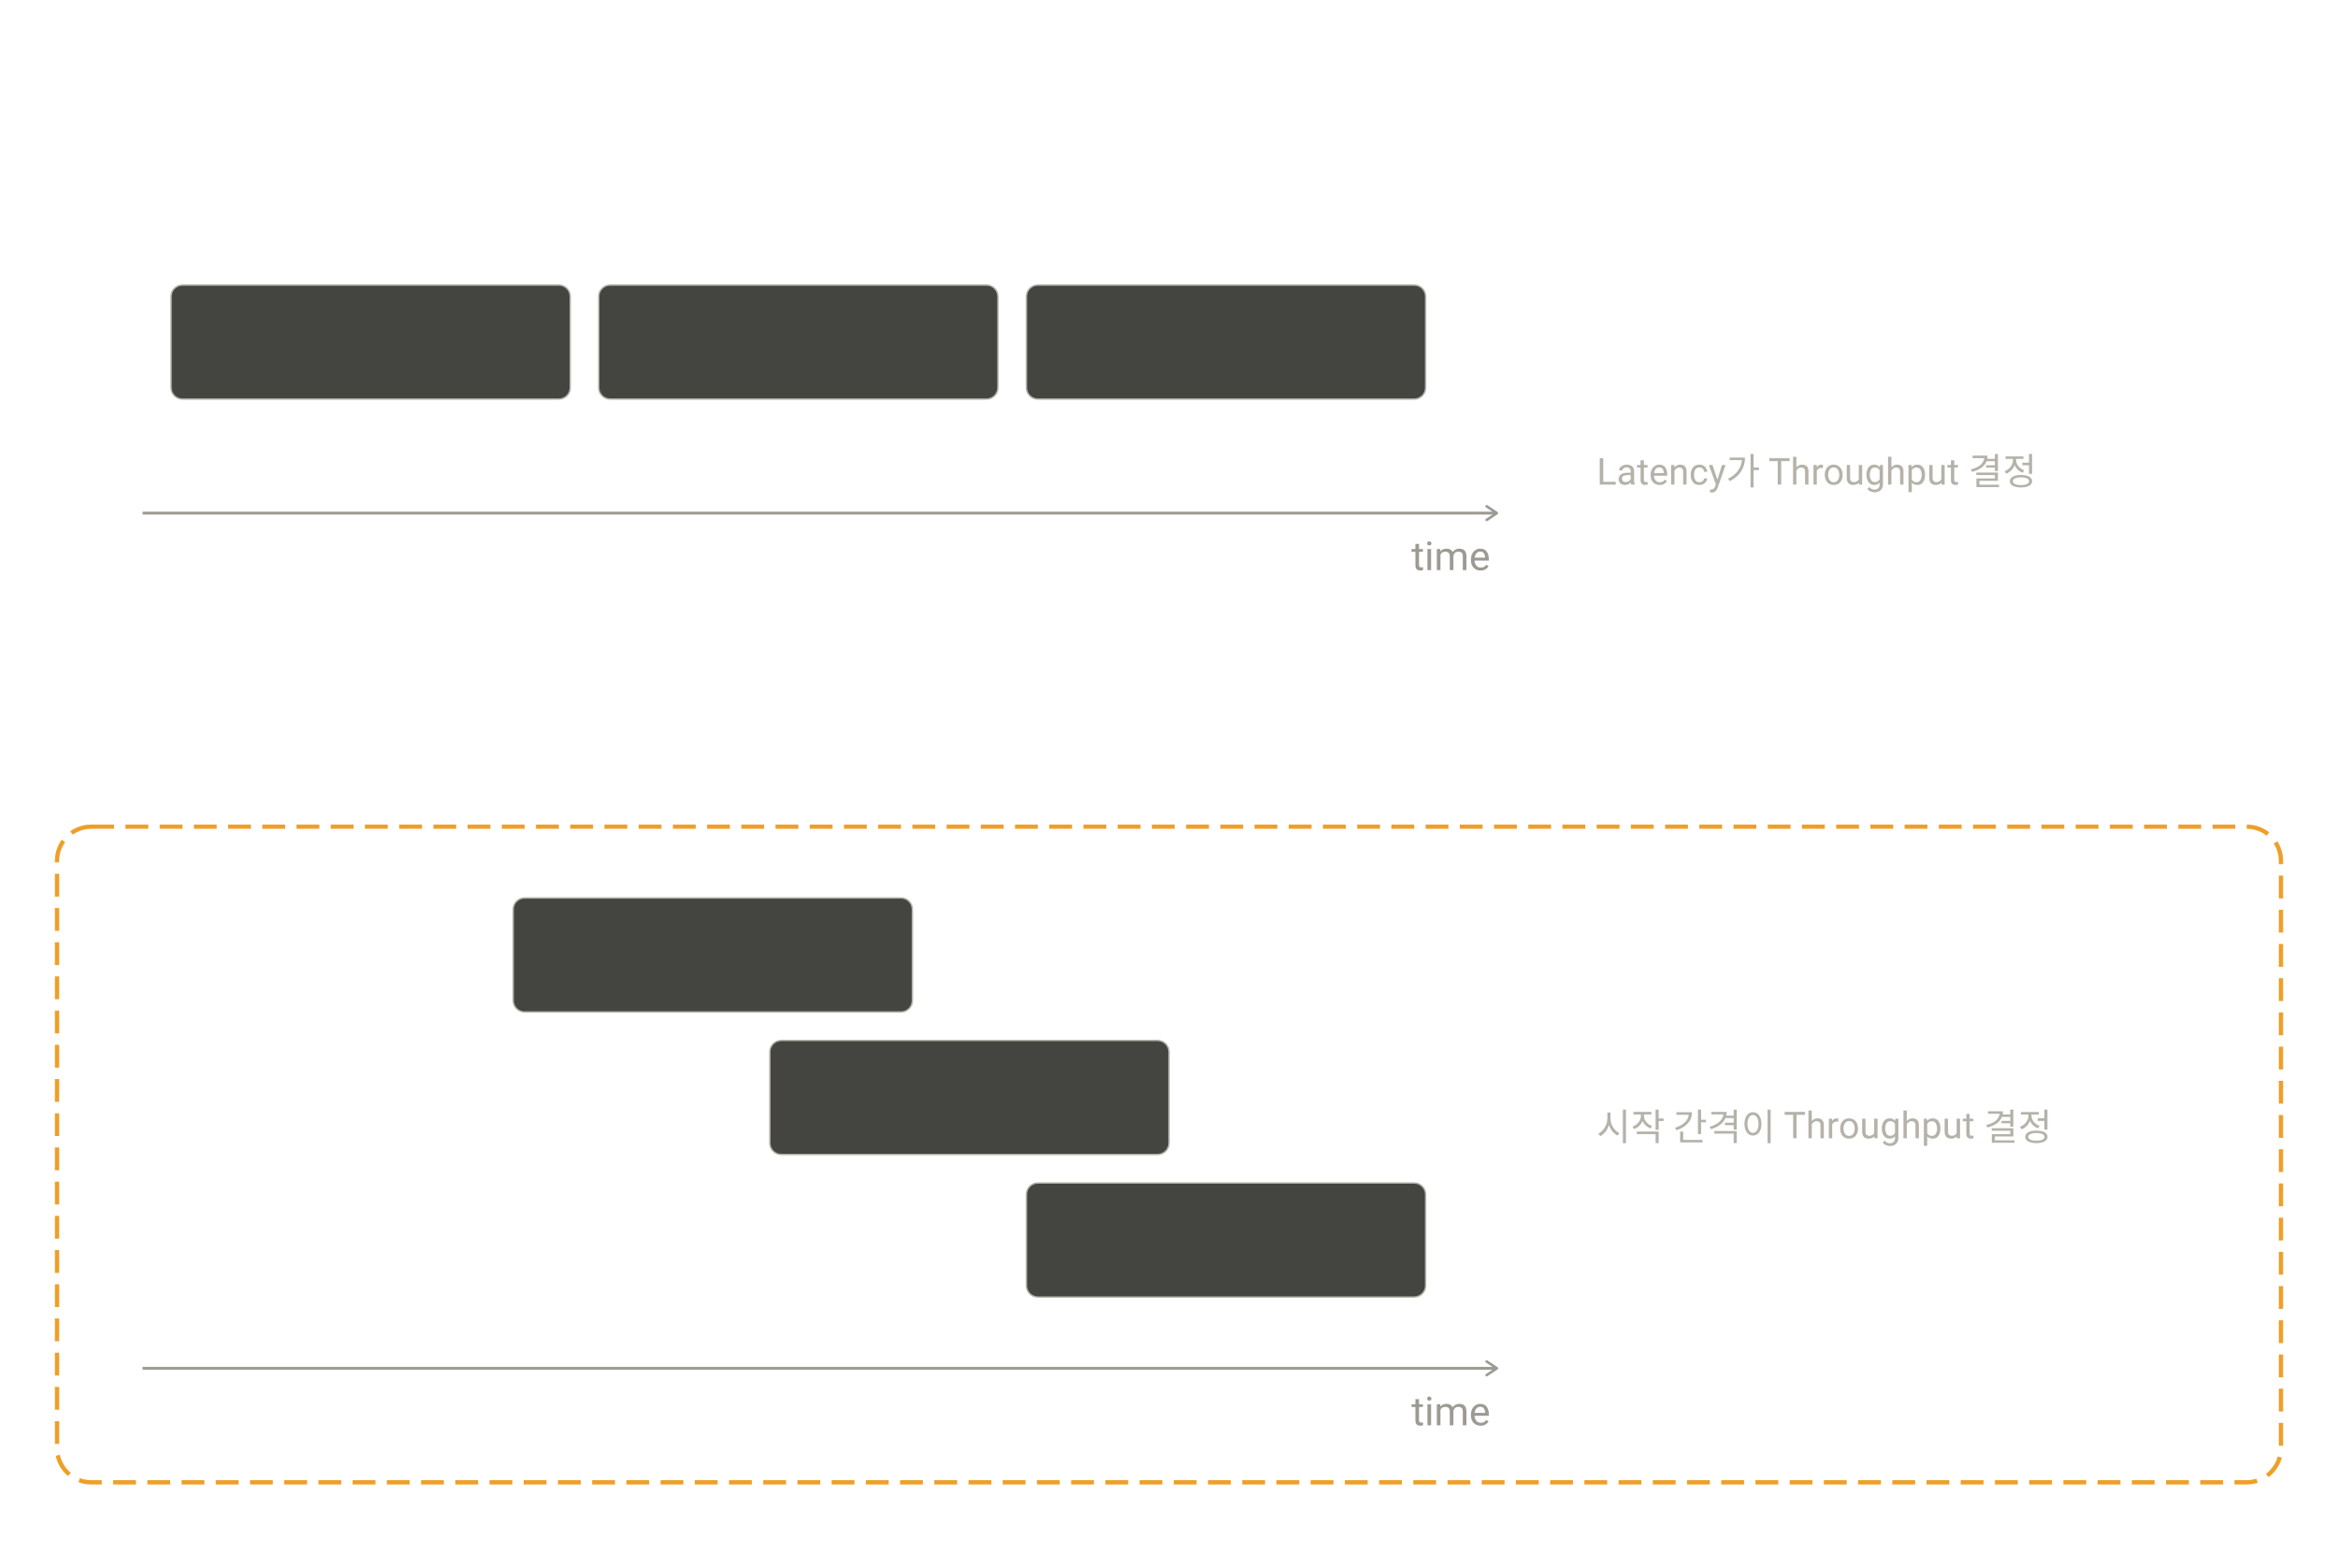
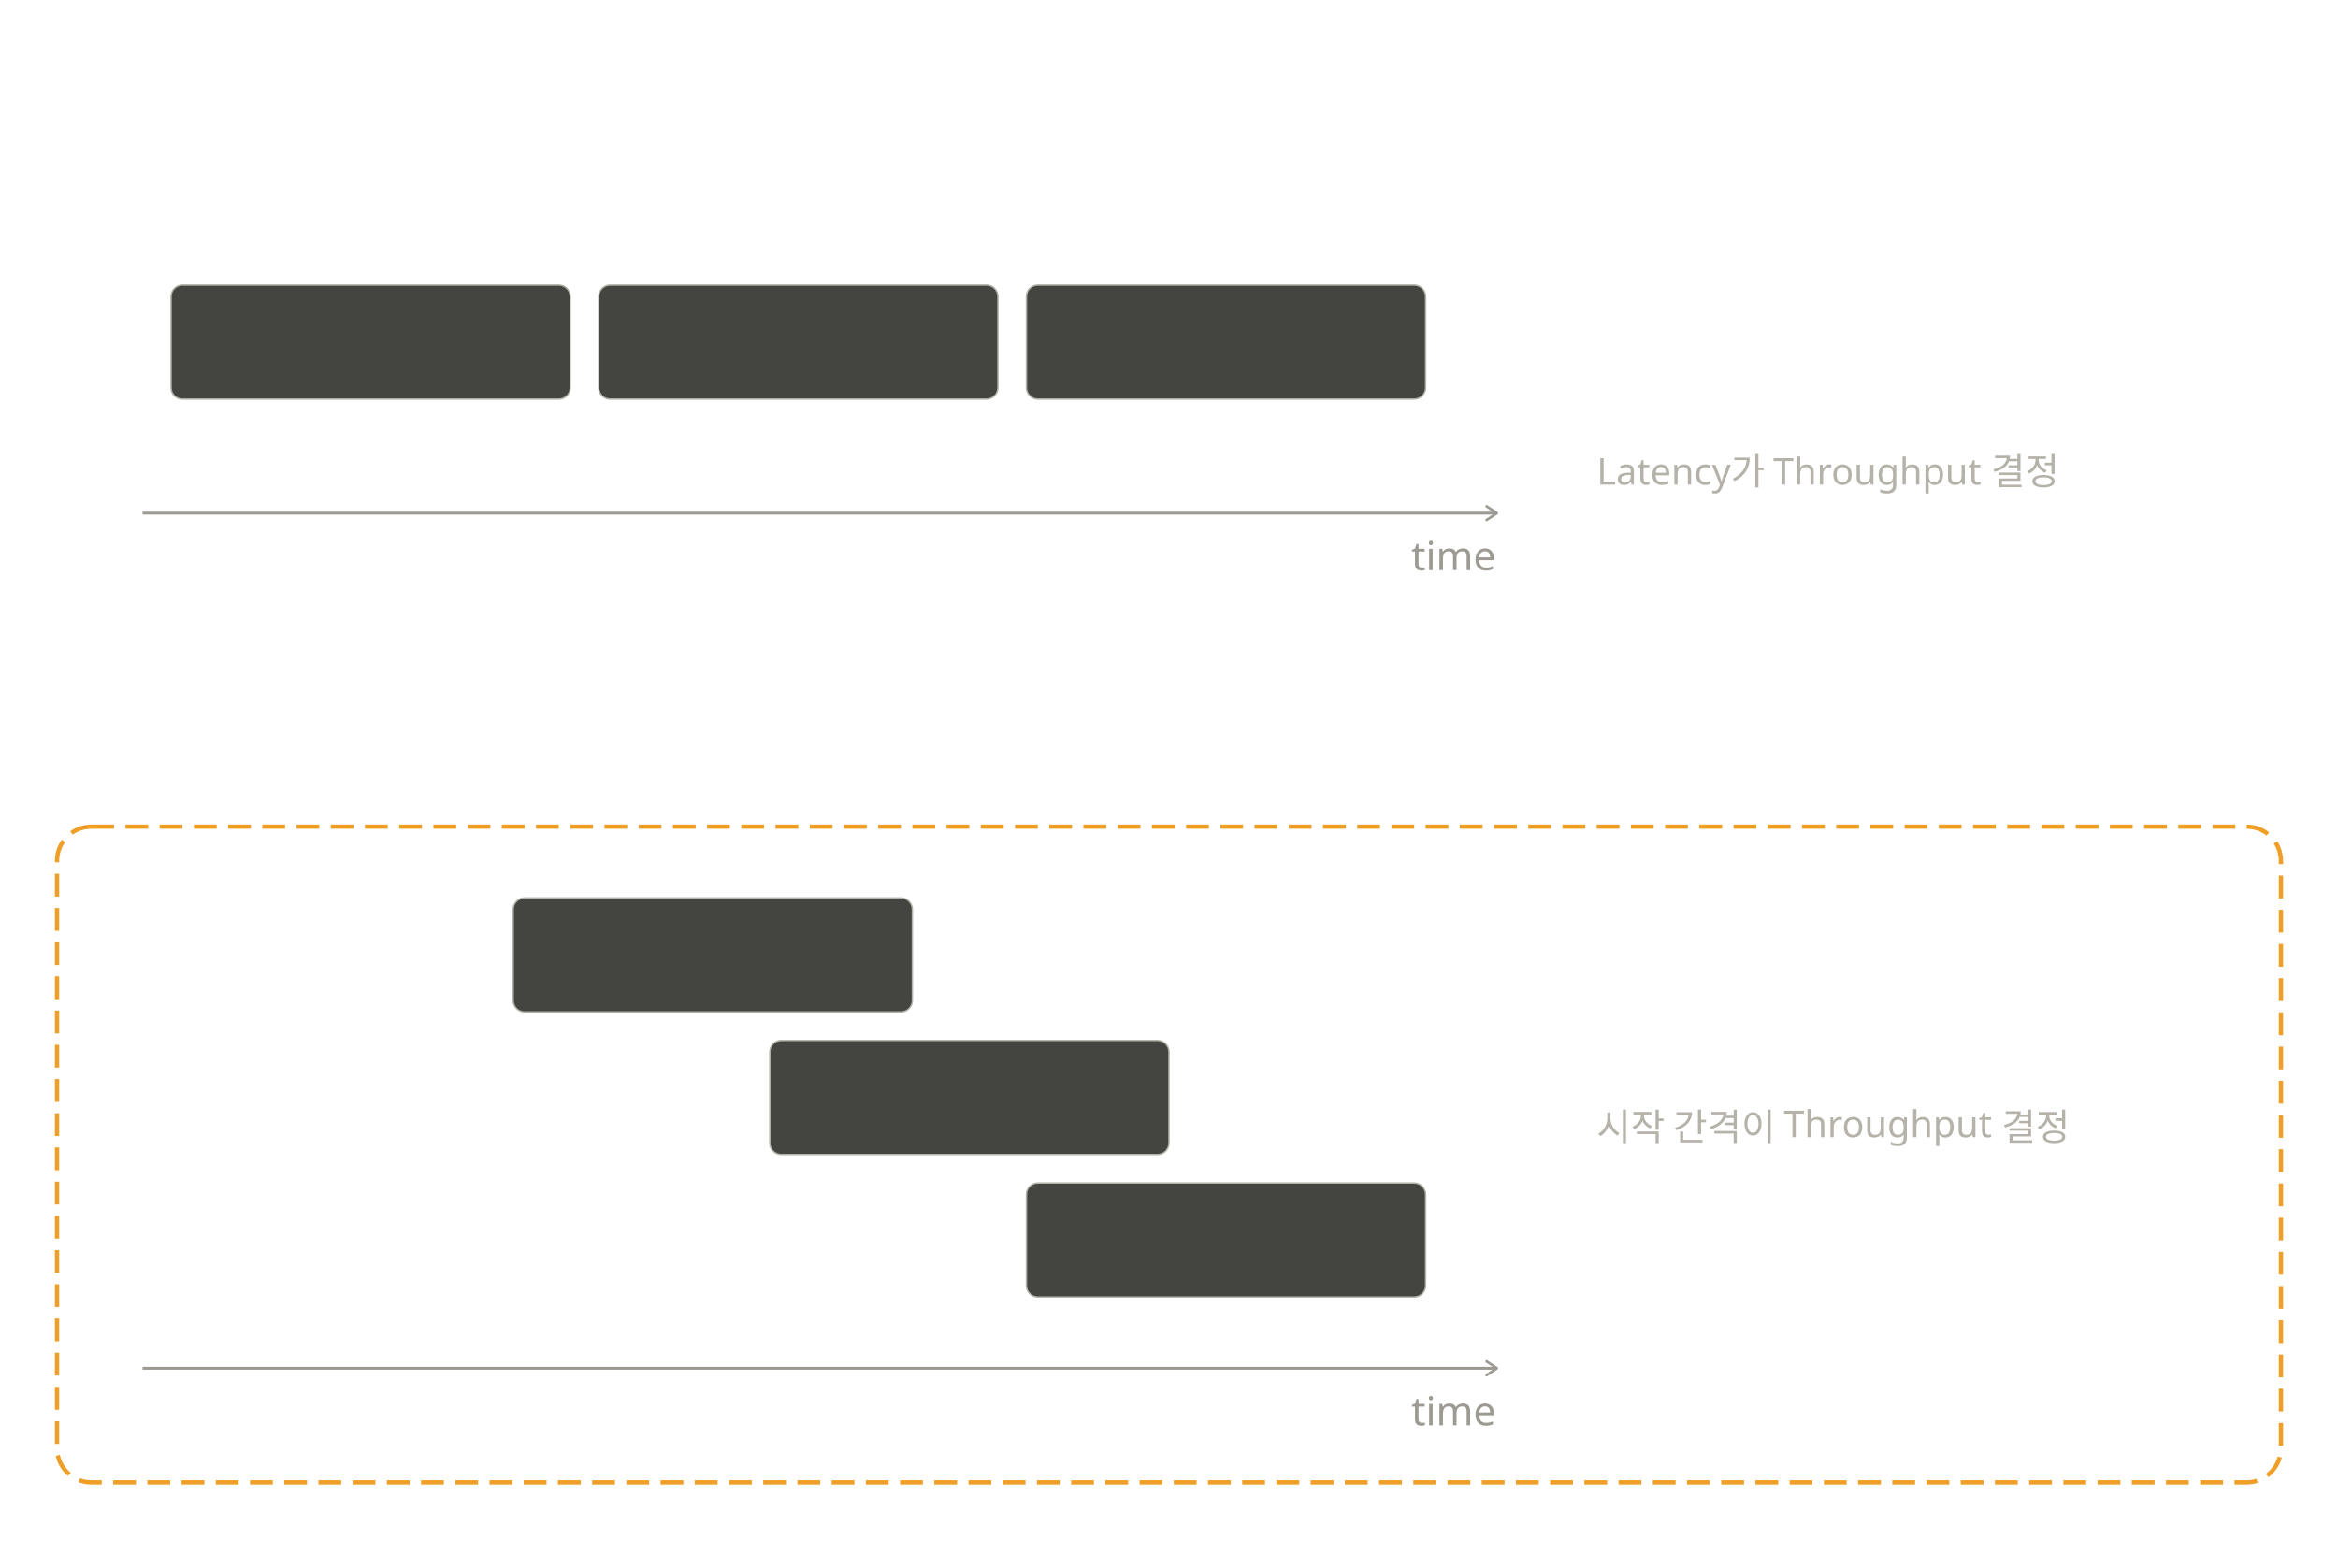
- <svg xmlns="http://www.w3.org/2000/svg" width="820" height="550" viewBox="0 0 820 550" font-family="-apple-system, BlinkMacSystemFont, 'Segoe UI', Roboto, 'Apple SD Gothic Neo', 'Malgun Gothic', sans-serif">
+ <svg xmlns="http://www.w3.org/2000/svg" width="820" height="550" viewBox="0 0 820 550" font-family="'Pretendard', 'Apple SD Gothic Neo', 'Noto Sans KR', 'Segoe UI', system-ui, -apple-system, sans-serif">
  <defs>
    <marker id="arrow" viewBox="0 0 10 10" refX="8" refY="5" markerWidth="6" markerHeight="6" orient="auto-start-reverse">
      <path d="M2 1L8 5L2 9" fill="none" stroke="context-stroke" stroke-width="1.5" stroke-linecap="round" stroke-linejoin="round" />
    </marker>
  </defs>
  <rect x="60" y="100" width="140" height="40" rx="4" fill="#444441" stroke="#B4B2A9" stroke-width="0.5" />
  <rect x="210" y="100" width="140" height="40" rx="4" fill="#444441" stroke="#B4B2A9" stroke-width="0.5" />
  <rect x="360" y="100" width="140" height="40" rx="4" fill="#444441" stroke="#B4B2A9" stroke-width="0.5" />
  <line x1="50" y1="180" x2="525" y2="180" stroke="#9c9a92" stroke-width="1" marker-end="url(#arrow)" />
  <text x="495" y="200" font-size="14" fill="#9c9a92">time</text>
  <text x="560" y="170" font-size="13" fill="#B4B2A9">Latency가 Throughput 결정</text>
  <rect x="20" y="290" width="780" height="230" rx="12" fill="none" stroke="#EF9F27" stroke-width="1.5" stroke-dasharray="8 4" />
  <rect x="180" y="315" width="140" height="40" rx="4" fill="#444441" stroke="#B4B2A9" stroke-width="0.5" />
  <rect x="270" y="365" width="140" height="40" rx="4" fill="#444441" stroke="#B4B2A9" stroke-width="0.5" />
  <rect x="360" y="415" width="140" height="40" rx="4" fill="#444441" stroke="#B4B2A9" stroke-width="0.5" />
  <line x1="50" y1="480" x2="525" y2="480" stroke="#9c9a92" stroke-width="1" marker-end="url(#arrow)" />
  <text x="495" y="500" font-size="14" fill="#9c9a92">time</text>
  <text x="560" y="400" font-size="13" fill="#B4B2A9">시작 간격이 Throughput 결정</text>
</svg>
